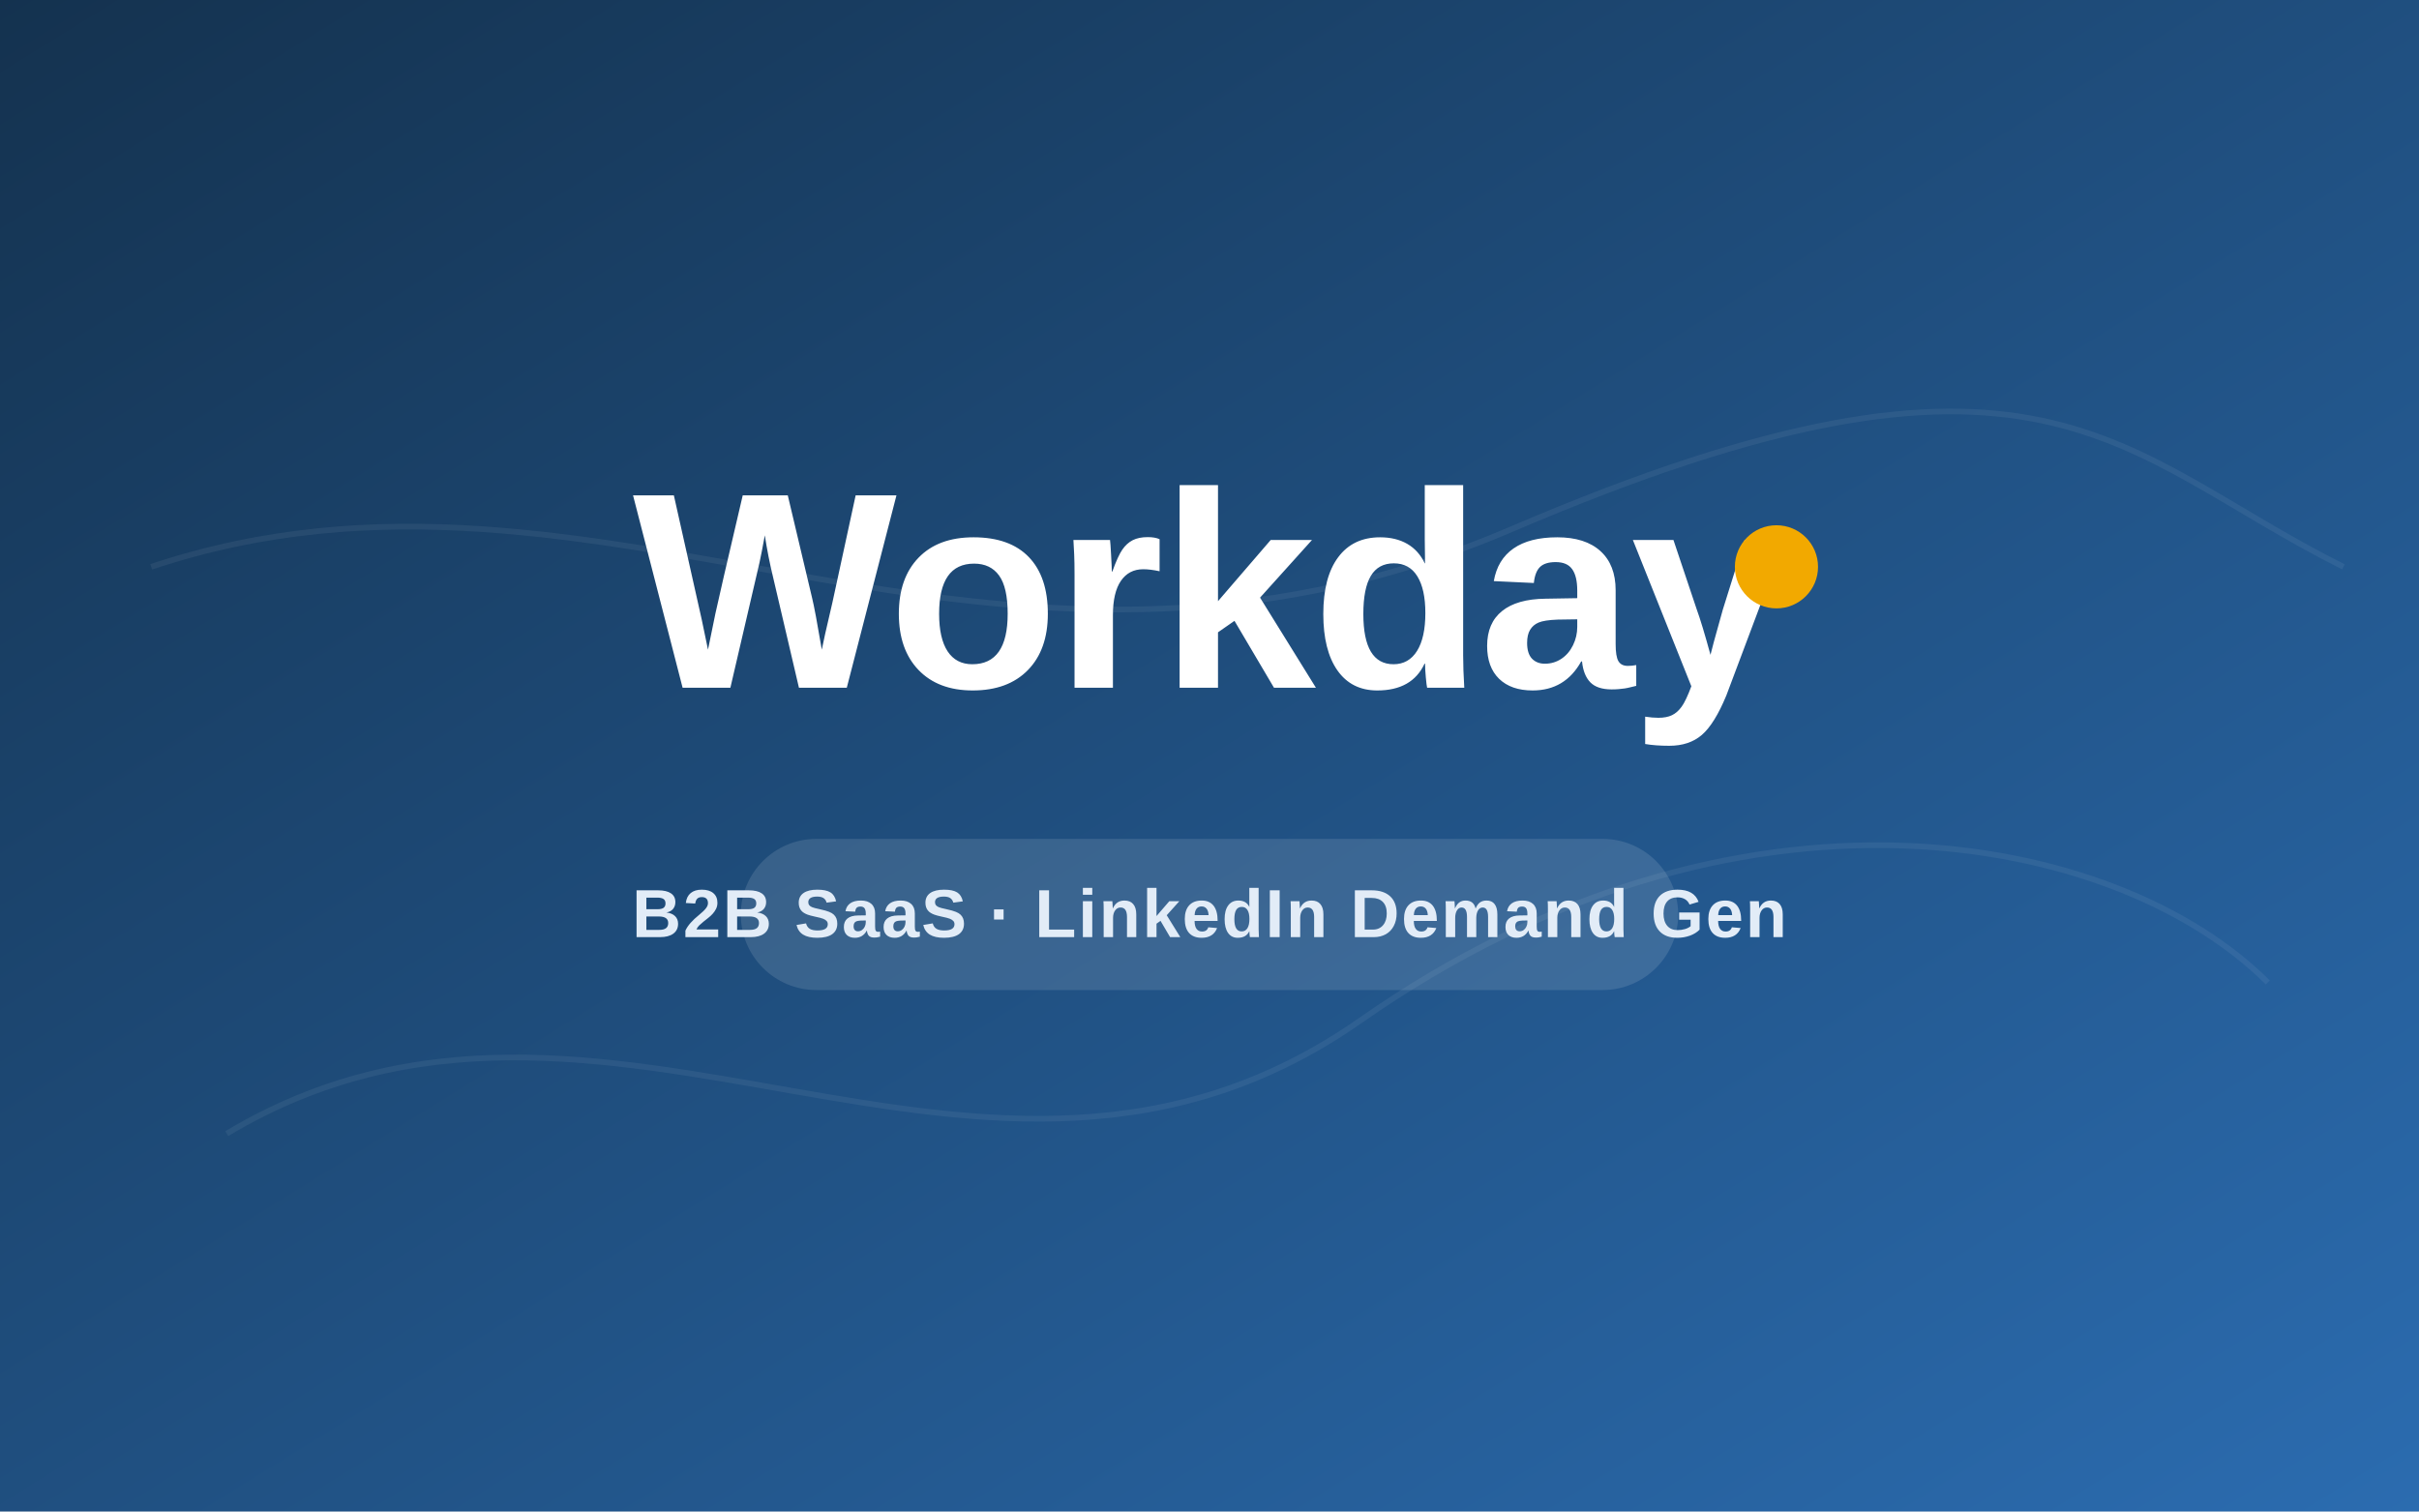
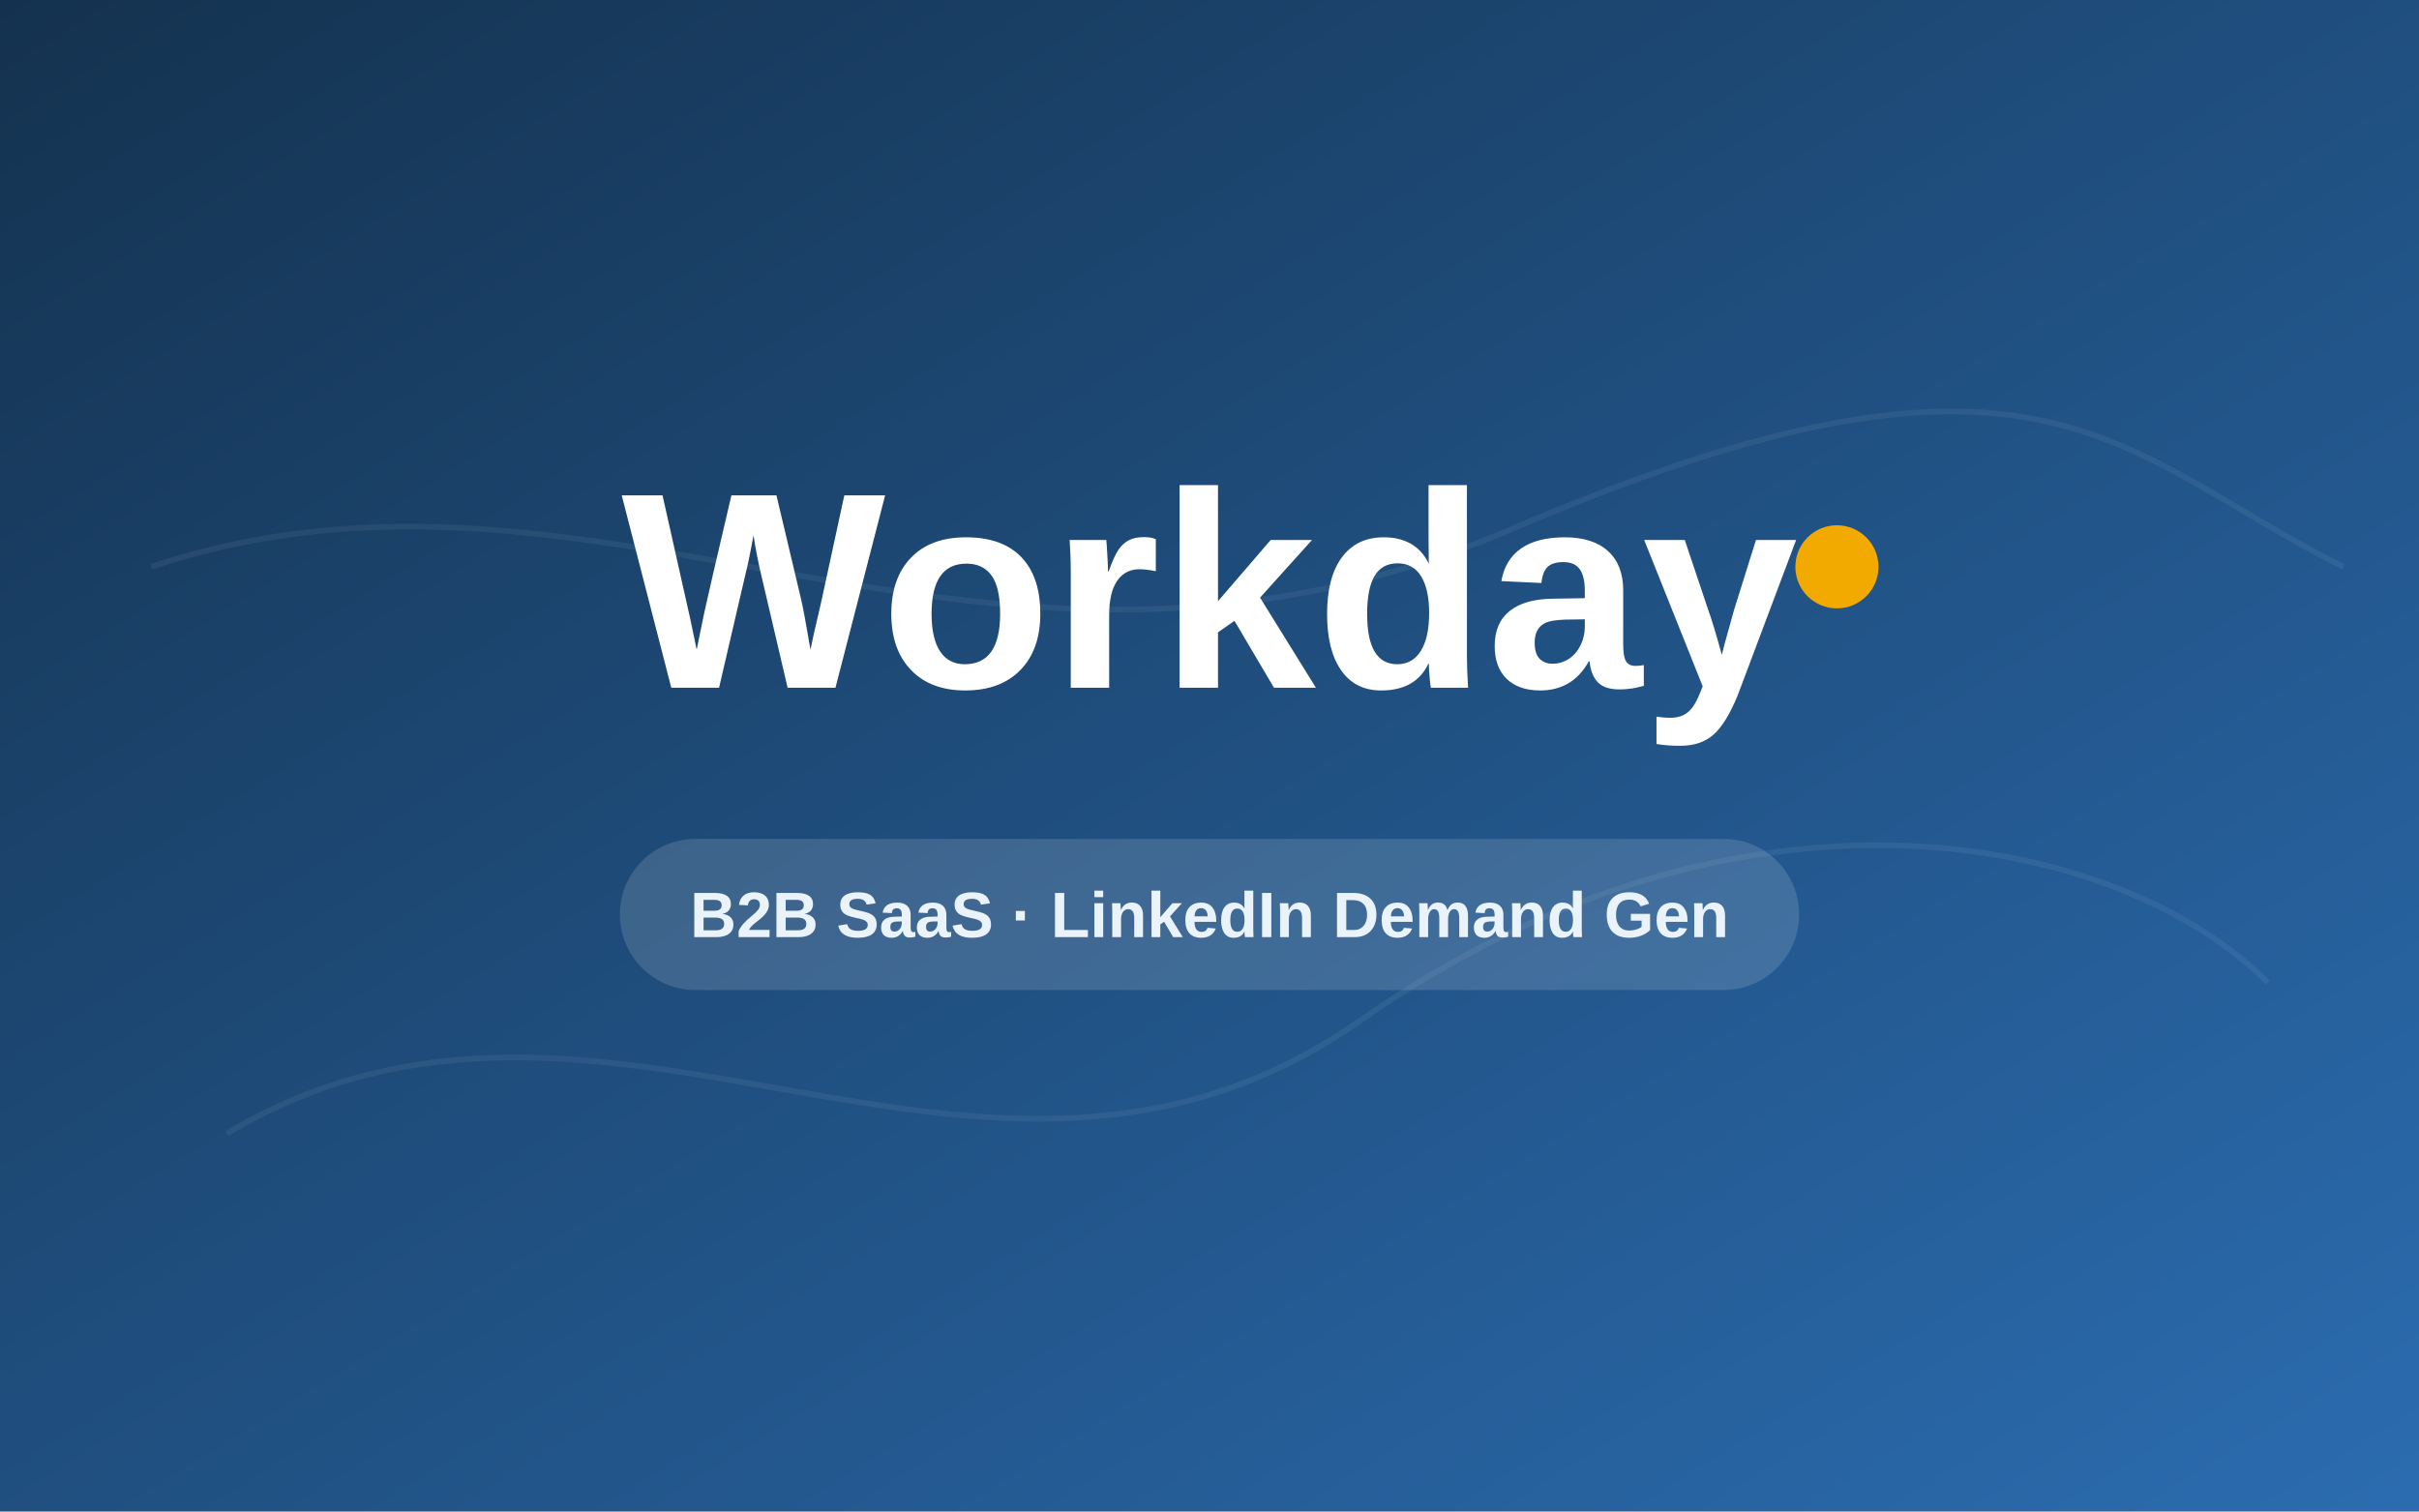
<svg xmlns="http://www.w3.org/2000/svg" viewBox="0 0 640 400" width="640" height="400" role="img" aria-label="Workday B2B SaaS Demand Generation">
  <defs>
    <linearGradient id="wdbg" x1="0" y1="0" x2="1" y2="1">
      <stop offset="0" stop-color="#14324f" />
      <stop offset="1" stop-color="#2b6cb0" />
    </linearGradient>
  </defs>
  <rect width="640" height="400" fill="url(#wdbg)" />
  <g fill="none" stroke="#ffffff" stroke-opacity="0.06" stroke-width="1.5">
    <path d="M60 300 C 160 240, 260 340, 360 270 S 560 220, 600 260" />
    <path d="M40 150 C 160 110, 260 200, 400 140 S 560 120, 620 150" />
  </g>
-   <text x="320" y="182" text-anchor="middle" font-family="Arial, Helvetica, sans-serif" font-size="74" font-weight="700" fill="#ffffff" letter-spacing="-1">Workday</text>
-   <circle cx="470" cy="150" r="11" fill="#f2a900" />
-   <rect x="196" y="222" width="248" height="40" rx="20" fill="#ffffff" fill-opacity="0.12" />
-   <text x="320" y="248" text-anchor="middle" font-family="Arial, Helvetica, sans-serif" font-size="18" font-weight="600" fill="#e2ecf7" letter-spacing="0.5">B2B SaaS · LinkedIn Demand Gen</text>
+   <text x="320" y="182" text-anchor="middle" textLength="300" lengthAdjust="spacingAndGlyphs" font-family="Arial, Helvetica, sans-serif" font-size="74" font-weight="700" fill="#ffffff">Workday</text>
+   <circle cx="486" cy="150" r="11" fill="#f2a900" />
+   <rect x="164" y="222" width="312" height="40" rx="20" fill="#ffffff" fill-opacity="0.14" />
+   <text x="320" y="248" text-anchor="middle" textLength="268" lengthAdjust="spacingAndGlyphs" font-family="Arial, Helvetica, sans-serif" font-size="17" font-weight="600" fill="#eaf2fa">B2B SaaS · LinkedIn Demand Gen</text>
</svg>
